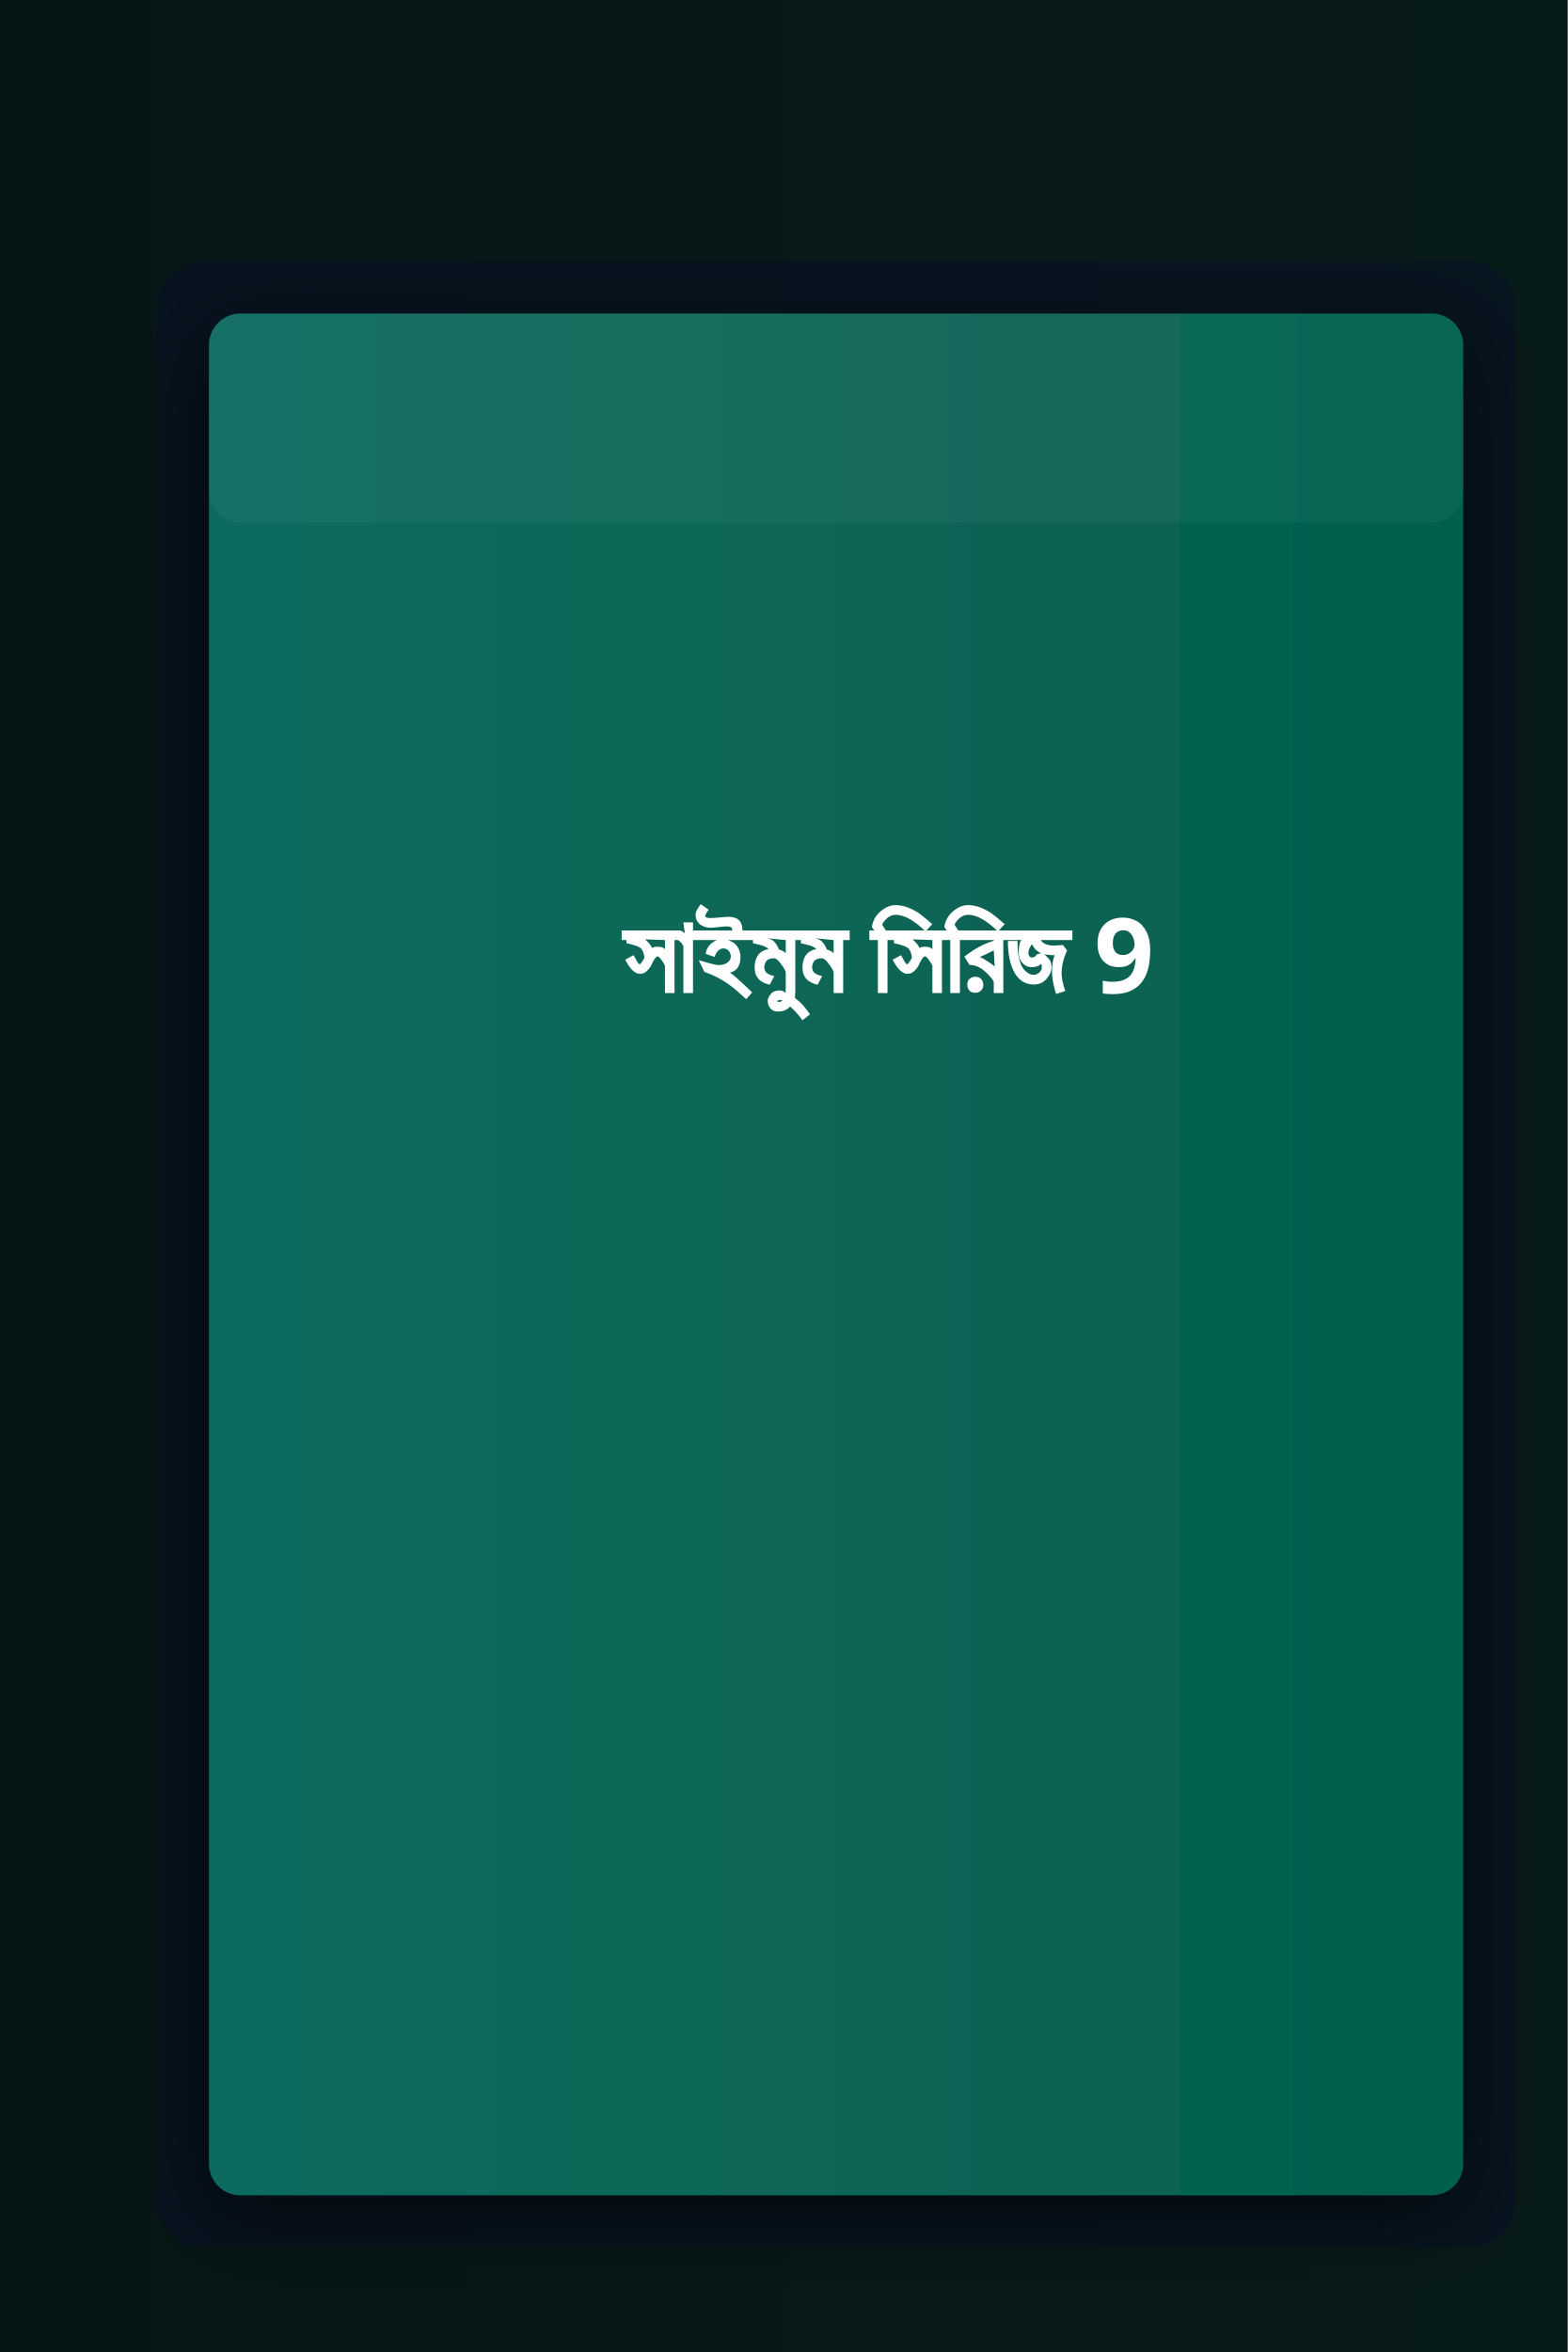
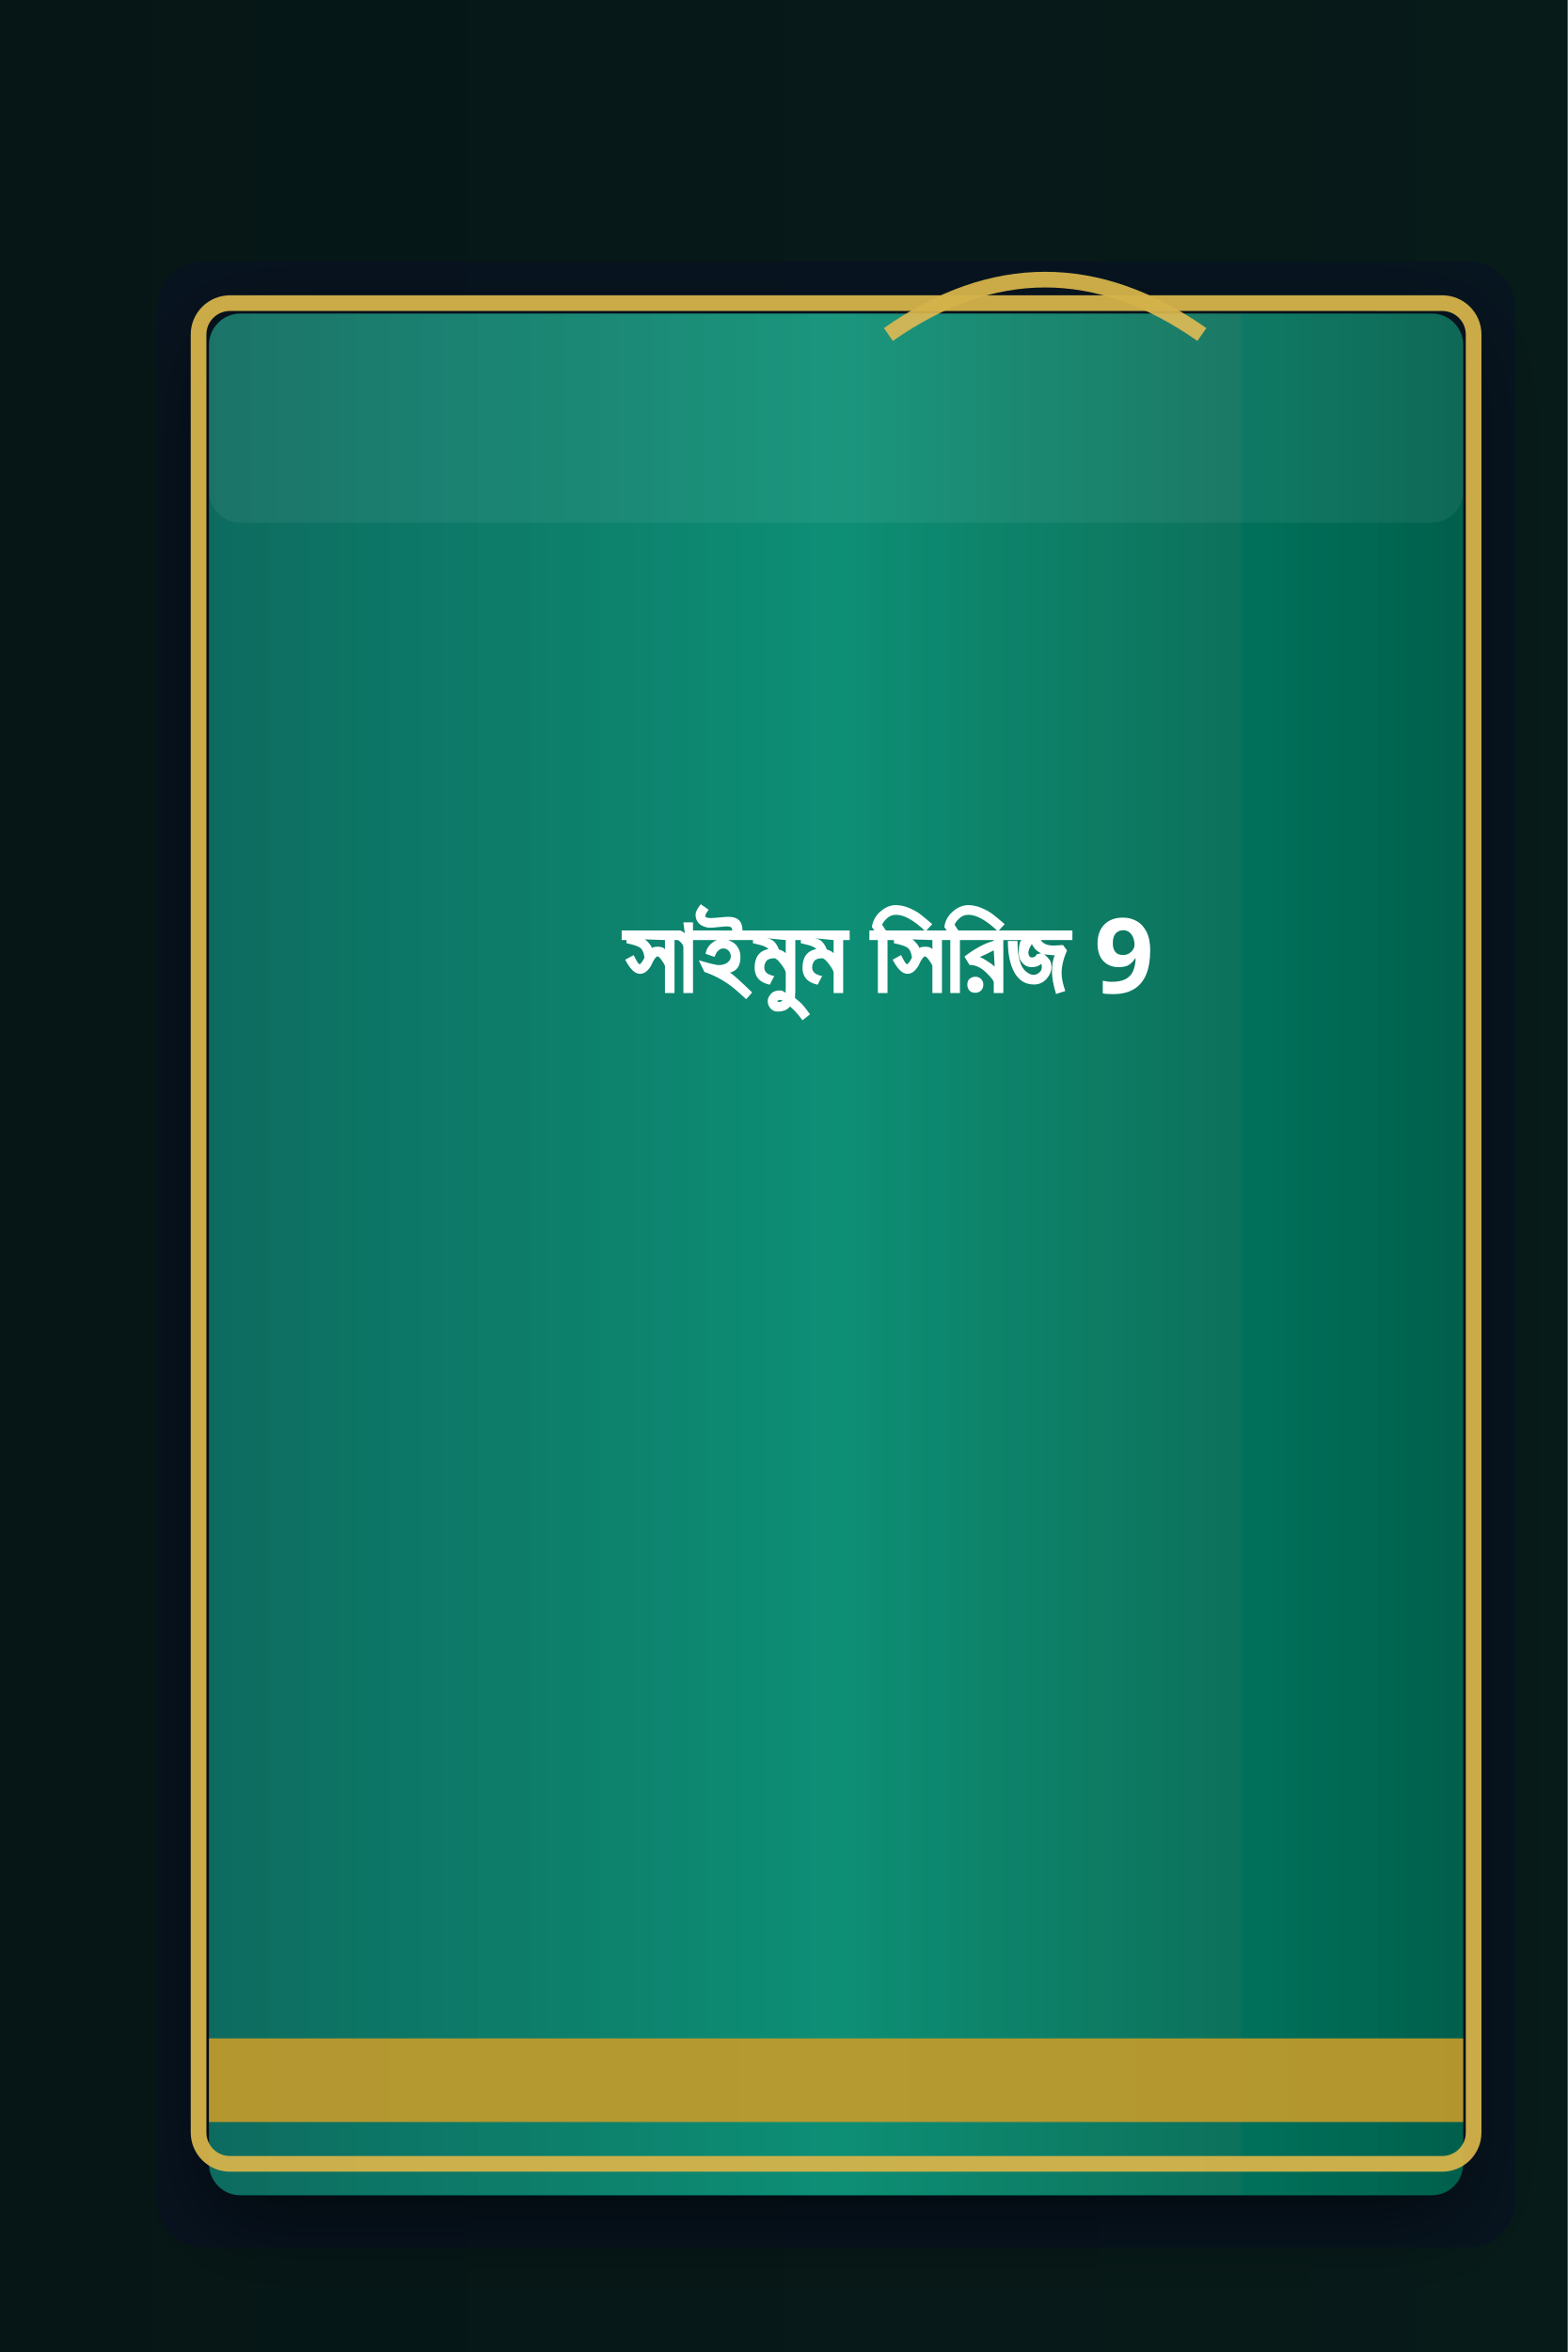
<svg xmlns="http://www.w3.org/2000/svg" width="600" height="900" viewBox="0 0 600 900">
  <defs>
    <linearGradient id="g" x1="0" x2="1">
      <stop offset="0%" stop-color="#061616" />
      <stop offset="100%" stop-color="#071b19" />
    </linearGradient>
    <linearGradient id="coverGrad" x1="0" x2="1">
      <stop offset="0%" stop-color="#0f6b5f" />
+       <stop offset="50%" stop-color="#0b8f75" />
      <stop offset="100%" stop-color="#04604c" />
    </linearGradient>
    <filter id="ds" x="-20%" y="-20%" width="140%" height="140%">
      <feDropShadow dx="0" dy="8" stdDeviation="16" flood-color="#000" flood-opacity="0.6" />
    </filter>
  </defs>
  <rect width="100%" height="100%" fill="url(#g)" />
  <g transform="translate(40,80)">
    <rect x="20" y="20" width="520" height="760" rx="18" fill="#071026" opacity="0.55" />
    <rect x="40" y="40" width="480" height="720" rx="12" fill="url(#coverGrad)" filter="url(#ds)" />
-     <rect x="40" y="40" width="480" height="80" rx="12" fill="rgba(255,255,255,0.04)" />
+     <rect x="36" y="36" width="488" height="712" rx="12" fill="none" stroke="#d4b24a" stroke-width="6" opacity="0.95" />
+     <path d="M300 48 C340 20 380 20 420 48" fill="none" stroke="#d4b24a" stroke-width="6" opacity="0.95" />
+     <rect x="40" y="700" width="480" height="32" fill="#c79b2a" opacity="0.9" />
+     <rect x="40" y="40" width="480" height="80" rx="12" fill="rgba(255,255,255,0.06)" />
    <text x="300" y="300" text-anchor="middle" fill="#ffffff" font-family="Noto Sans, Arial, sans-serif" style="font-weight:700;">
      <tspan x="300" dy="0" font-size="40" font-weight="700">সাইমুম সিরিজ 9</tspan>
    </text>
  </g>
</svg>
